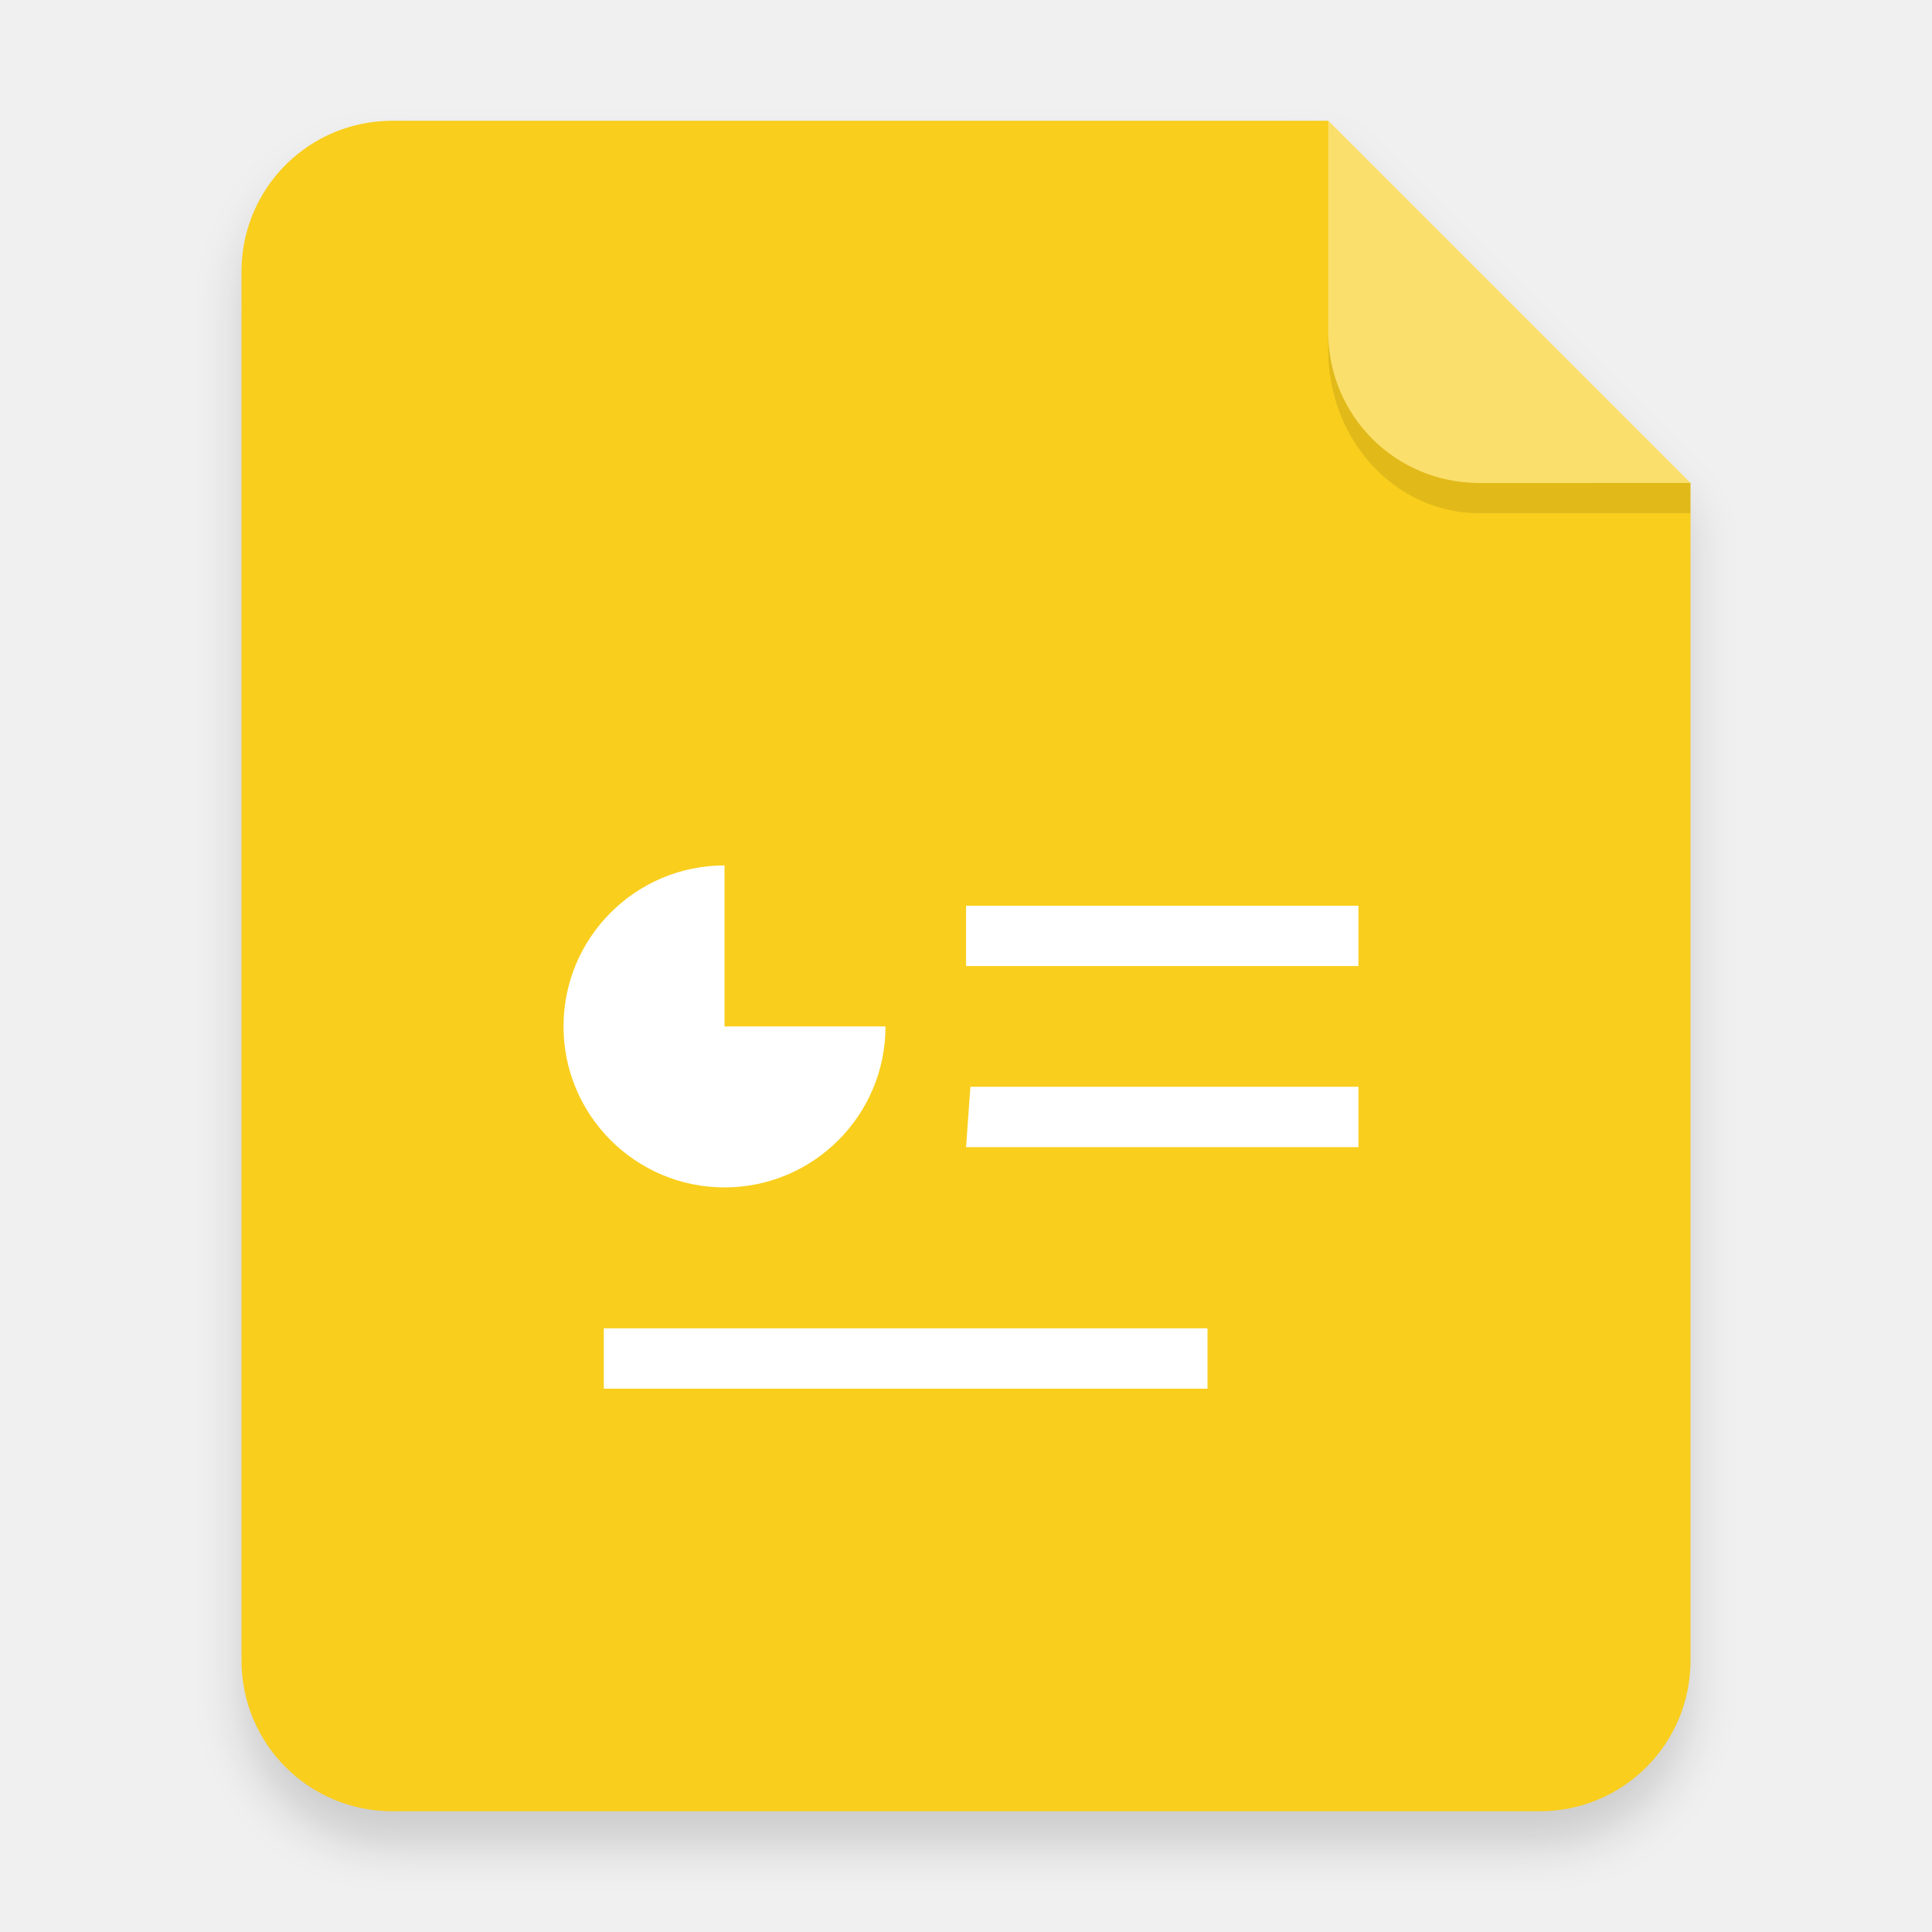
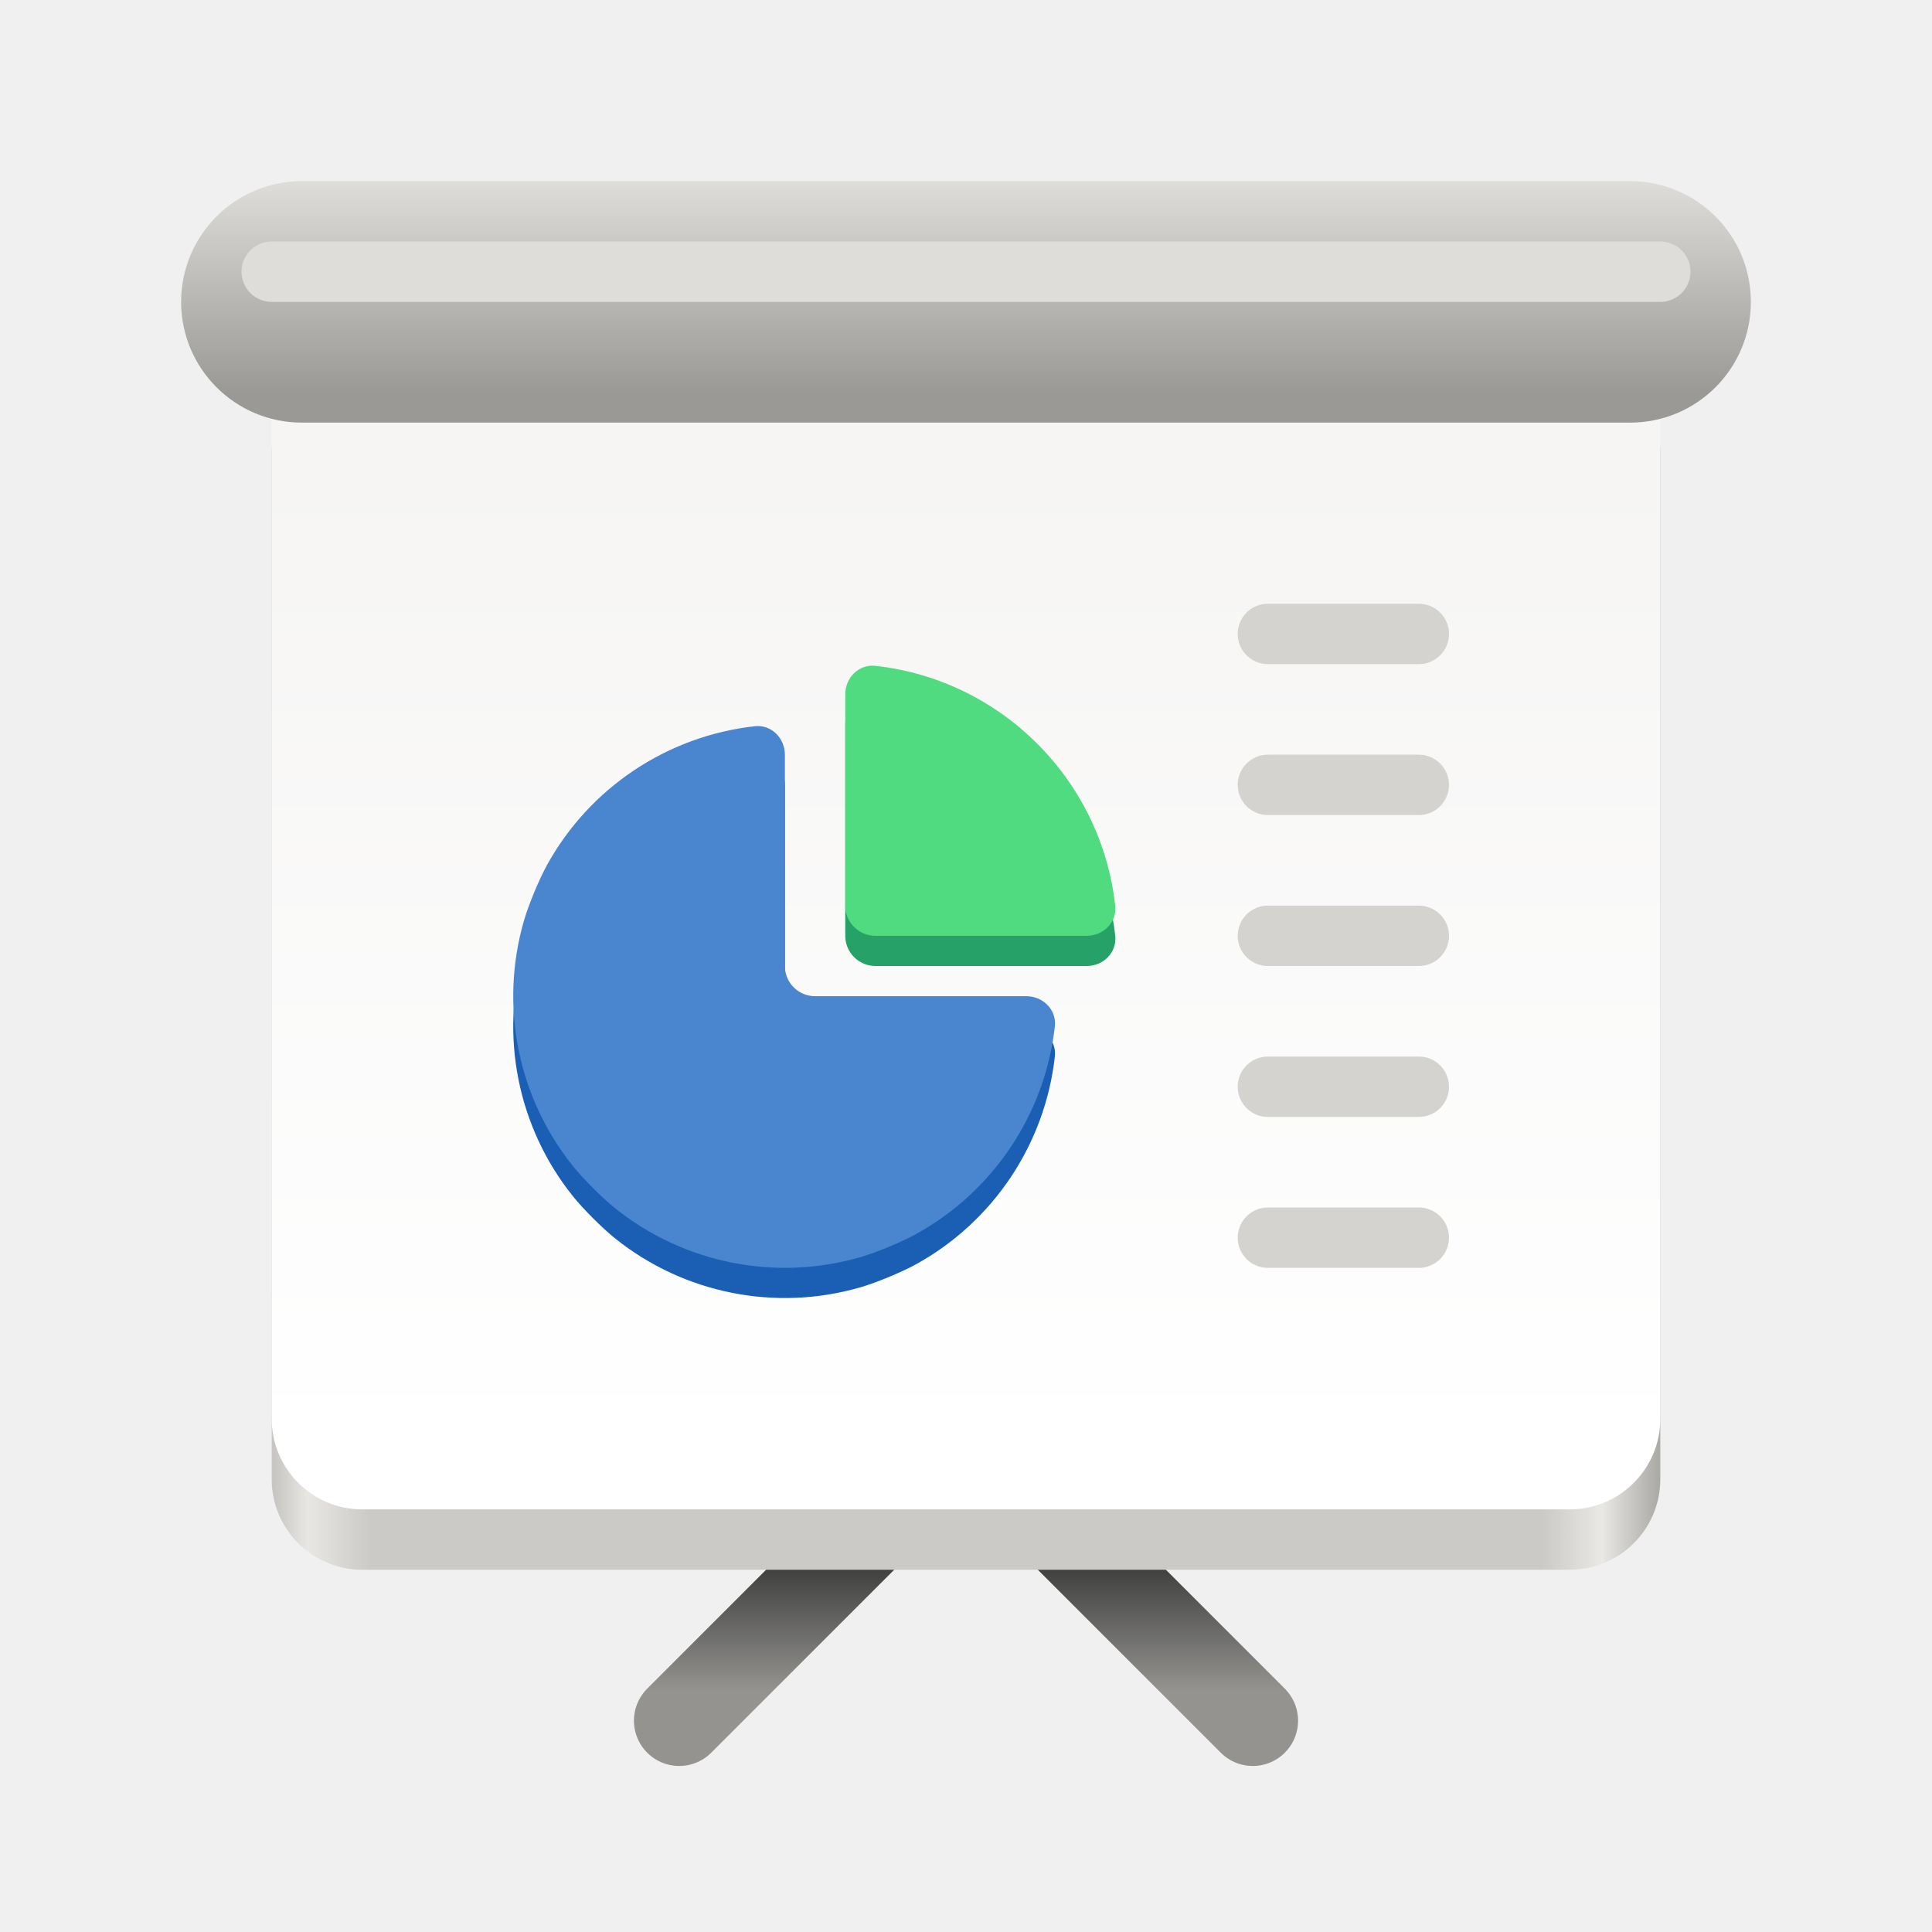
- <svg xmlns="http://www.w3.org/2000/svg" width="64" height="64" version="1.1" viewBox="0 0 16.933 16.933">
-   <defs>
-     <filter id="a" x="-.039" y="-.033" width="1.078" height="1.067" color-interpolation-filters="sRGB">
-       <feGaussianBlur stdDeviation="0.206" />
-     </filter>
-   </defs>
-   <path d="m3.439 1.354c-0.733 0-1.323 0.59-1.323 1.323v12.171c0 0.733 0.59 1.323 1.323 1.323h10.054c0.733 0 1.323-0.59 1.323-1.323v-10.319l-3.175-3.175z" filter="url(#a)" opacity=".15" stroke-width=".265" style="paint-order:stroke fill markers" />
-   <g fill-rule="evenodd">
-     <path transform="scale(.26458)" d="m13 4c-2.77 0-5 2.23-5 5v46c0 2.77 2.23 5 5 5h38c2.77 0 5-2.23 5-5v-39l-12-12h-31z" fill="#f9ce1d" style="paint-order:stroke fill markers" />
-     <path d="m14.816 4.233-3.175-3.175v1.852c0 0.733 0.59 1.323 1.323 1.323z" fill="#fff" opacity=".35" style="paint-order:stroke fill markers" />
-   </g>
-   <path d="m11.641 2.91v0.155c0 0.794 0.59 1.433 1.323 1.433h1.852l1.42e-4 -0.265-1.852 5e-5c-0.733 1.98e-5 -1.323-0.59-1.323-1.323z" opacity=".1" stroke-width="1.041" style="paint-order:stroke fill markers" />
-   <path d="m6.35 7.585c-0.779 0-1.411 0.632-1.411 1.411 0 0.779 0.632 1.411 1.411 1.411 0.779 0 1.411-0.632 1.411-1.411h-1.411zm2.117 0.353v0.529h3.439v-0.529zm0.038 1.587-0.038 0.529h3.439v-0.529zm-3.213 2.117v0.529h5.291l1.34e-4 -0.529z" color="#000000" enable-background="new" fill="#fff" style="text-decoration-line:none;text-indent:0;text-transform:none" />
+ <svg xmlns="http://www.w3.org/2000/svg" height="128px" viewBox="0 0 128 128" width="128px">
+   <linearGradient id="a" gradientUnits="userSpaceOnUse" x1="64" x2="64" y1="276" y2="284">
+     <stop offset="0" stop-color="#414140" />
+     <stop offset="1" stop-color="#949390" />
+   </linearGradient>
+   <linearGradient id="b" gradientUnits="userSpaceOnUse" x1="18.21" x2="109.79" y1="102" y2="102">
+     <stop offset="0" stop-color="#c7c6c3" />
+     <stop offset="0.024" stop-color="#e8e7e3" />
+     <stop offset="0.069" stop-color="#cbcac7" />
+     <stop offset="0.917" stop-color="#cbcac7" />
+     <stop offset="0.96" stop-color="#eae8e4" />
+     <stop offset="1" stop-color="#acaba8" />
+   </linearGradient>
+   <linearGradient id="c" gradientTransform="matrix(0.2875 0 0 0.27027 -331.6 -696.7568)" gradientUnits="userSpaceOnUse" x1="1376" x2="1376" y1="2692" y2="2932">
+     <stop offset="0" stop-color="#f6f5f4" />
+     <stop offset="1" stop-color="#ffffff" />
+   </linearGradient>
+   <linearGradient id="d" gradientUnits="userSpaceOnUse" x1="82.25" x2="82.25" y1="12" y2="26">
+     <stop offset="0" stop-color="#deddda" />
+     <stop offset="1" stop-color="#9a9996" />
+   </linearGradient>
+   <path d="m 83 286 l -14 -14 m -24 14 l 14 -14" fill="none" stroke="url(#a)" stroke-linecap="round" stroke-width="6" transform="matrix(1 0 0 1 0 -172)" />
+   <path d="m 24 24 h 80 c 3.312 0 6 2.688 6 6 v 68 c 0 3.312 -2.688 6 -6 6 h -80 c -3.312 0 -6 -2.688 -6 -6 v -68 c 0 -3.312 2.688 -6 6 -6 z m 0 0" fill="url(#b)" />
+   <path d="m 24 20 h 80 c 3.312 0 6 2.688 6 6 v 68 c 0 3.312 -2.688 6 -6 6 h -80 c -3.312 0 -6 -2.688 -6 -6 v -68 c 0 -3.312 2.688 -6 6 -6 z m 0 0" fill="url(#c)" />
+   <path d="m 20 12 h 88 c 4.418 0 8 3.582 8 8 s -3.582 8 -8 8 h -88 c -4.418 0 -8 -3.582 -8 -8 s 3.582 -8 8 -8 z m 0 0" fill="url(#d)" />
+   <path d="m 69.887 69.996 c -0.648 5.805 -4.082 10.945 -9.199 13.766 c -0.965 0.531 -2.625 1.219 -3.688 1.527 c -5.609 1.625 -11.676 0.418 -16.234 -3.23 c -0.863 -0.691 -2.133 -1.961 -2.824 -2.824 c -3.648 -4.559 -4.855 -10.625 -3.23 -16.234 c 0.309 -1.062 0.996 -2.723 1.527 -3.688 c 2.82 -5.117 7.961 -8.551 13.766 -9.199 c 1.098 -0.121 1.996 0.785 1.996 1.891 v 13.996 c 0 1.105 0.895 2 2 2 h 13.996 c 1.105 0 2.012 0.898 1.891 1.996 z m 0 0" fill="#1a5fb4" stroke="#204a87" stroke-width="0.002" />
+   <path d="m 57.996 46.113 c 8.344 0.922 14.969 7.547 15.891 15.891 c 0.121 1.098 -0.785 1.996 -1.891 1.996 h -13.996 c -1.105 0 -2 -0.895 -2 -2 v -13.996 c 0 -1.105 0.898 -2.012 1.996 -1.891 z m 0 0" fill="#26a269" stroke="#204a87" stroke-width="0.002" />
+   <path d="m 84 80 h 10 c 1.105 0 2 0.895 2 2 s -0.895 2 -2 2 h -10 c -1.105 0 -2 -0.895 -2 -2 s 0.895 -2 2 -2 z m 0 -10 h 10 c 1.105 0 2 0.895 2 2 s -0.895 2 -2 2 h -10 c -1.105 0 -2 -0.895 -2 -2 s 0.895 -2 2 -2 z m 0 -10 h 10 c 1.105 0 2 0.895 2 2 s -0.895 2 -2 2 h -10 c -1.105 0 -2 -0.895 -2 -2 s 0.895 -2 2 -2 z m 0 -10 h 10 c 1.105 0 2 0.895 2 2 s -0.895 2 -2 2 h -10 c -1.105 0 -2 -0.895 -2 -2 s 0.895 -2 2 -2 z m 0 -10 h 10 c 1.105 0 2 0.895 2 2 s -0.895 2 -2 2 h -10 c -1.105 0 -2 -0.895 -2 -2 s 0.895 -2 2 -2 z m 0 0" fill="#d5d3cf" />
+   <path d="m 69.887 67.996 c -0.648 5.805 -4.082 10.945 -9.199 13.766 c -0.965 0.531 -2.625 1.219 -3.688 1.527 c -5.609 1.625 -11.676 0.418 -16.234 -3.23 c -0.863 -0.691 -2.133 -1.961 -2.824 -2.824 c -3.648 -4.559 -4.855 -10.625 -3.23 -16.234 c 0.309 -1.062 0.996 -2.723 1.527 -3.688 c 2.82 -5.117 7.961 -8.551 13.766 -9.199 c 1.098 -0.121 1.996 0.785 1.996 1.891 v 13.996 c 0 1.105 0.895 2 2 2 h 13.996 c 1.105 0 2.012 0.898 1.891 1.996 z m 0 0" fill="#4a86cf" stroke="#204a87" stroke-width="0.002" />
+   <path d="m 57.996 44.113 c 8.344 0.922 14.969 7.547 15.891 15.891 c 0.121 1.098 -0.785 1.996 -1.891 1.996 h -13.996 c -1.105 0 -2 -0.895 -2 -2 v -13.996 c 0 -1.105 0.898 -2.012 1.996 -1.891 z m 0 0" fill="#50db81" stroke="#204a87" stroke-width="0.002" />
+   <path d="m 18 18 h 92" fill="none" stroke="#deddda" stroke-linecap="round" stroke-width="4" />
</svg>
